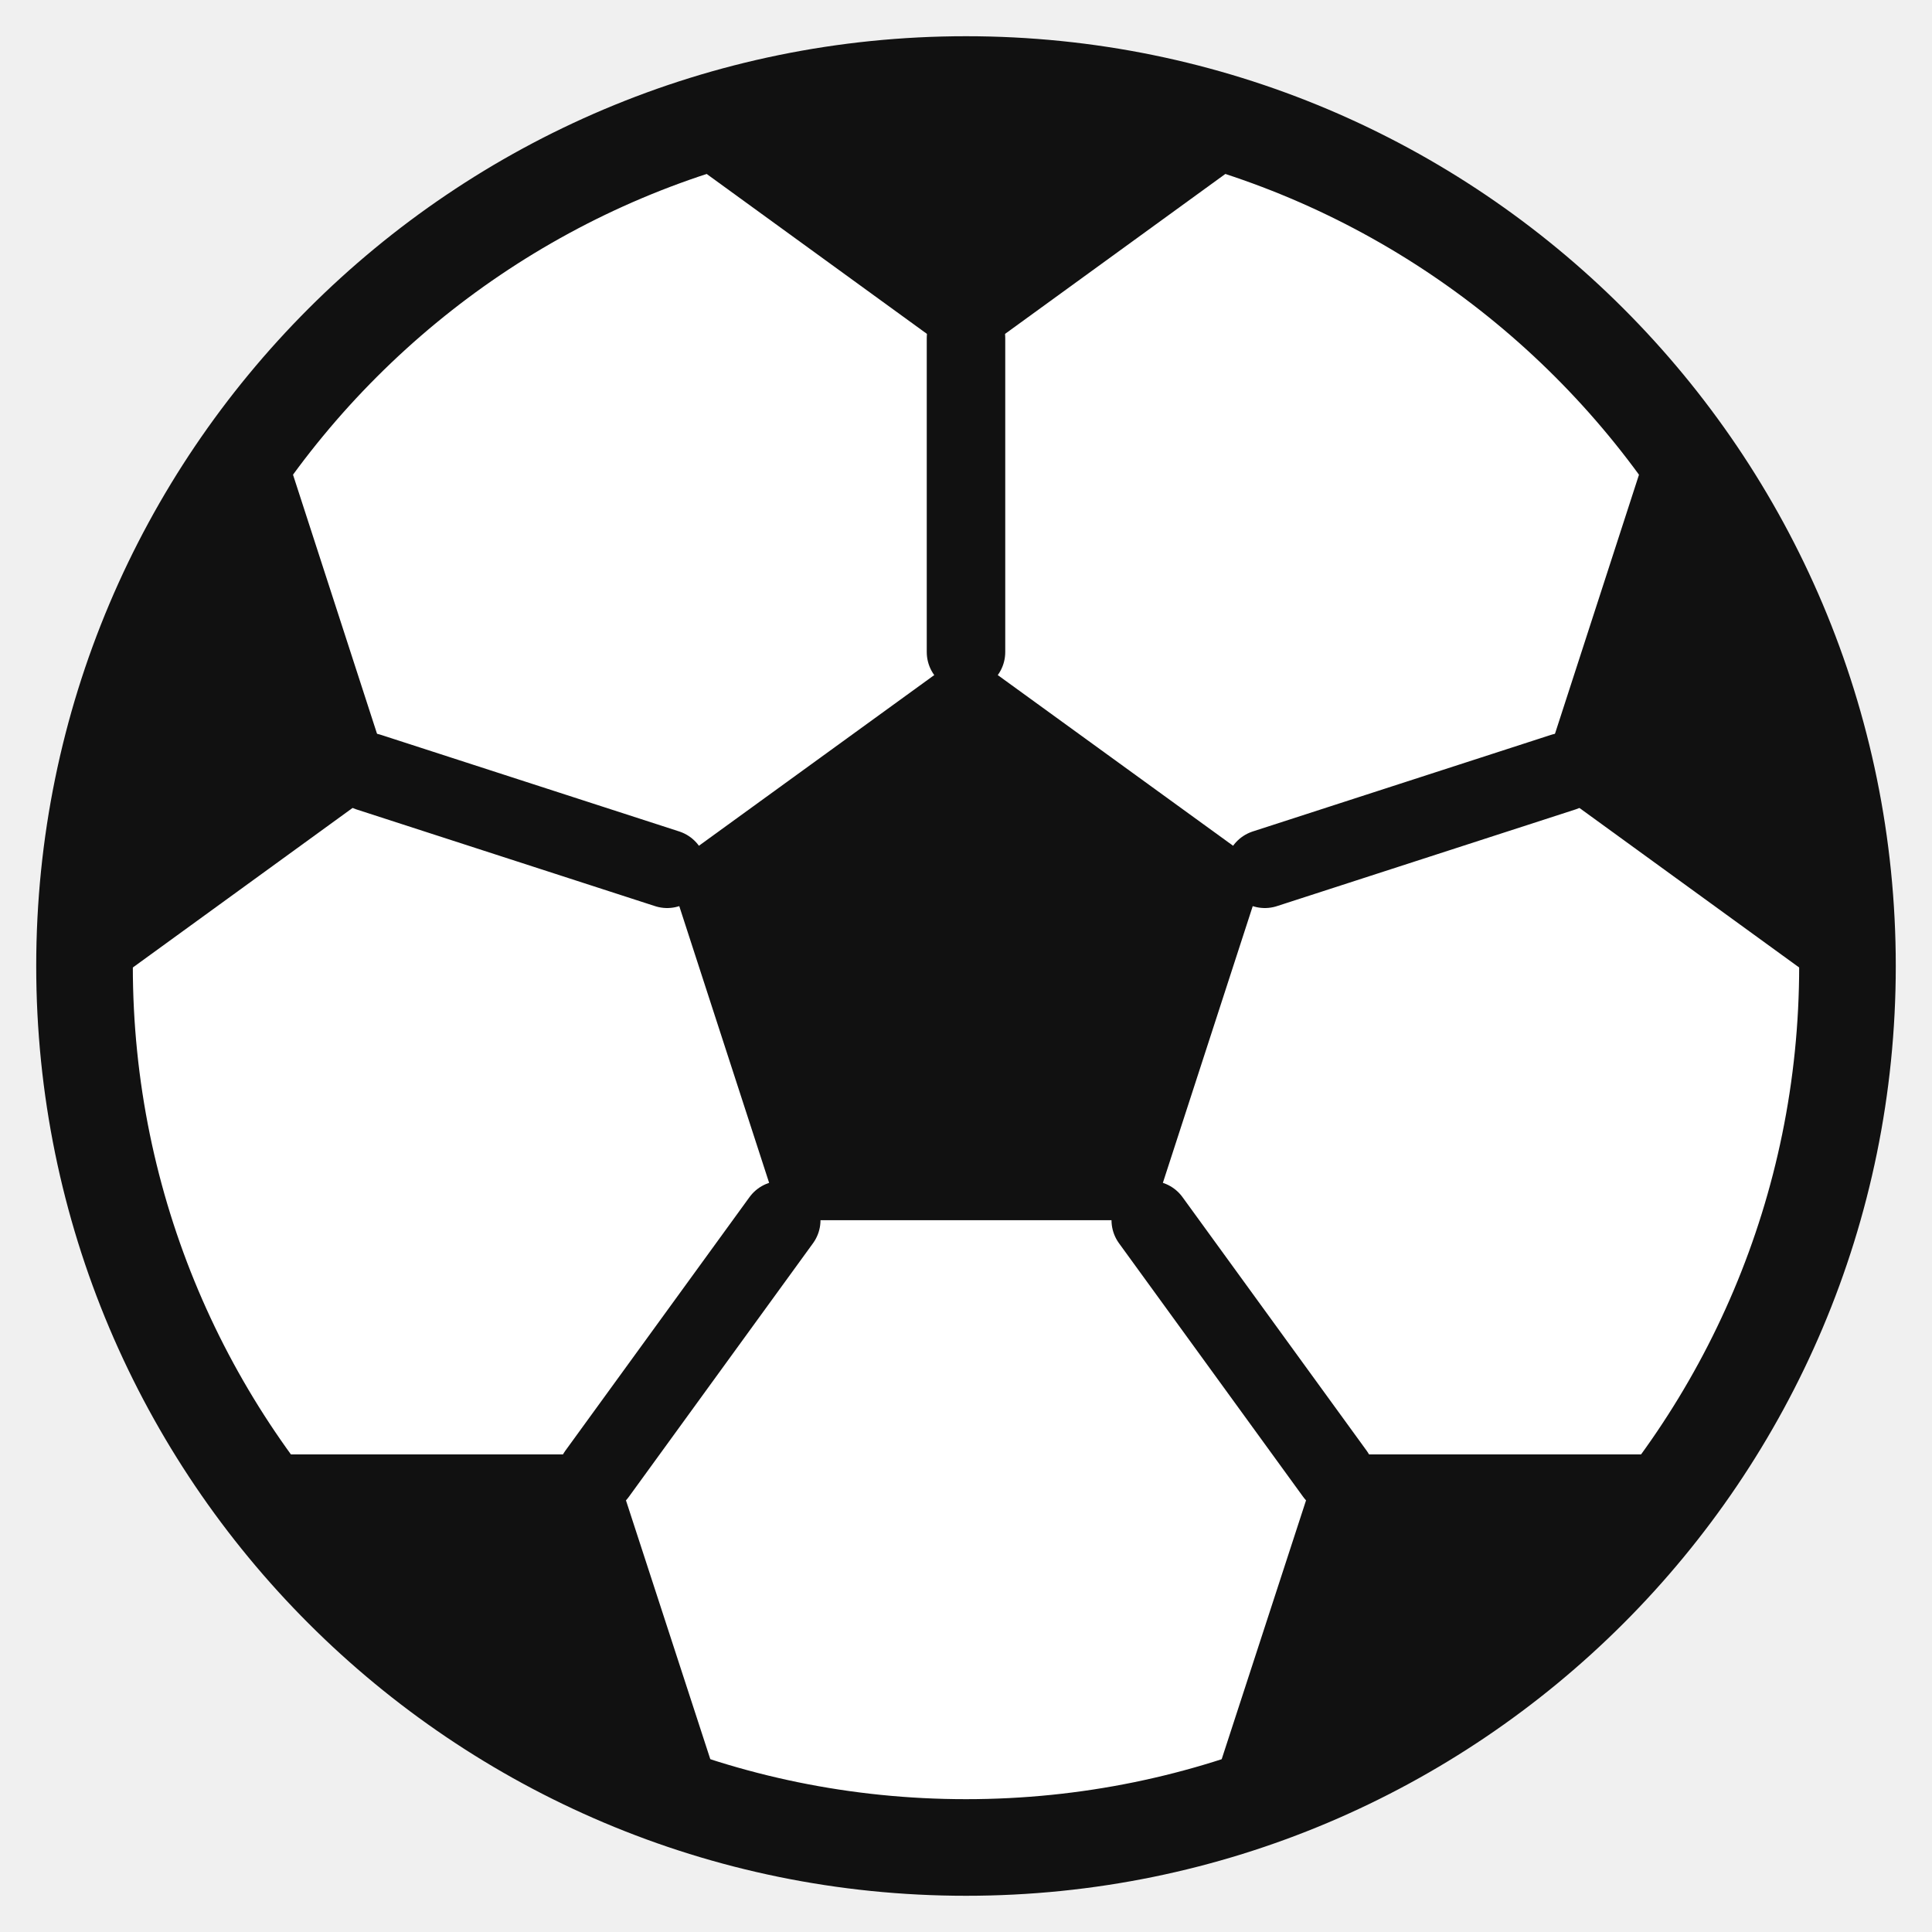
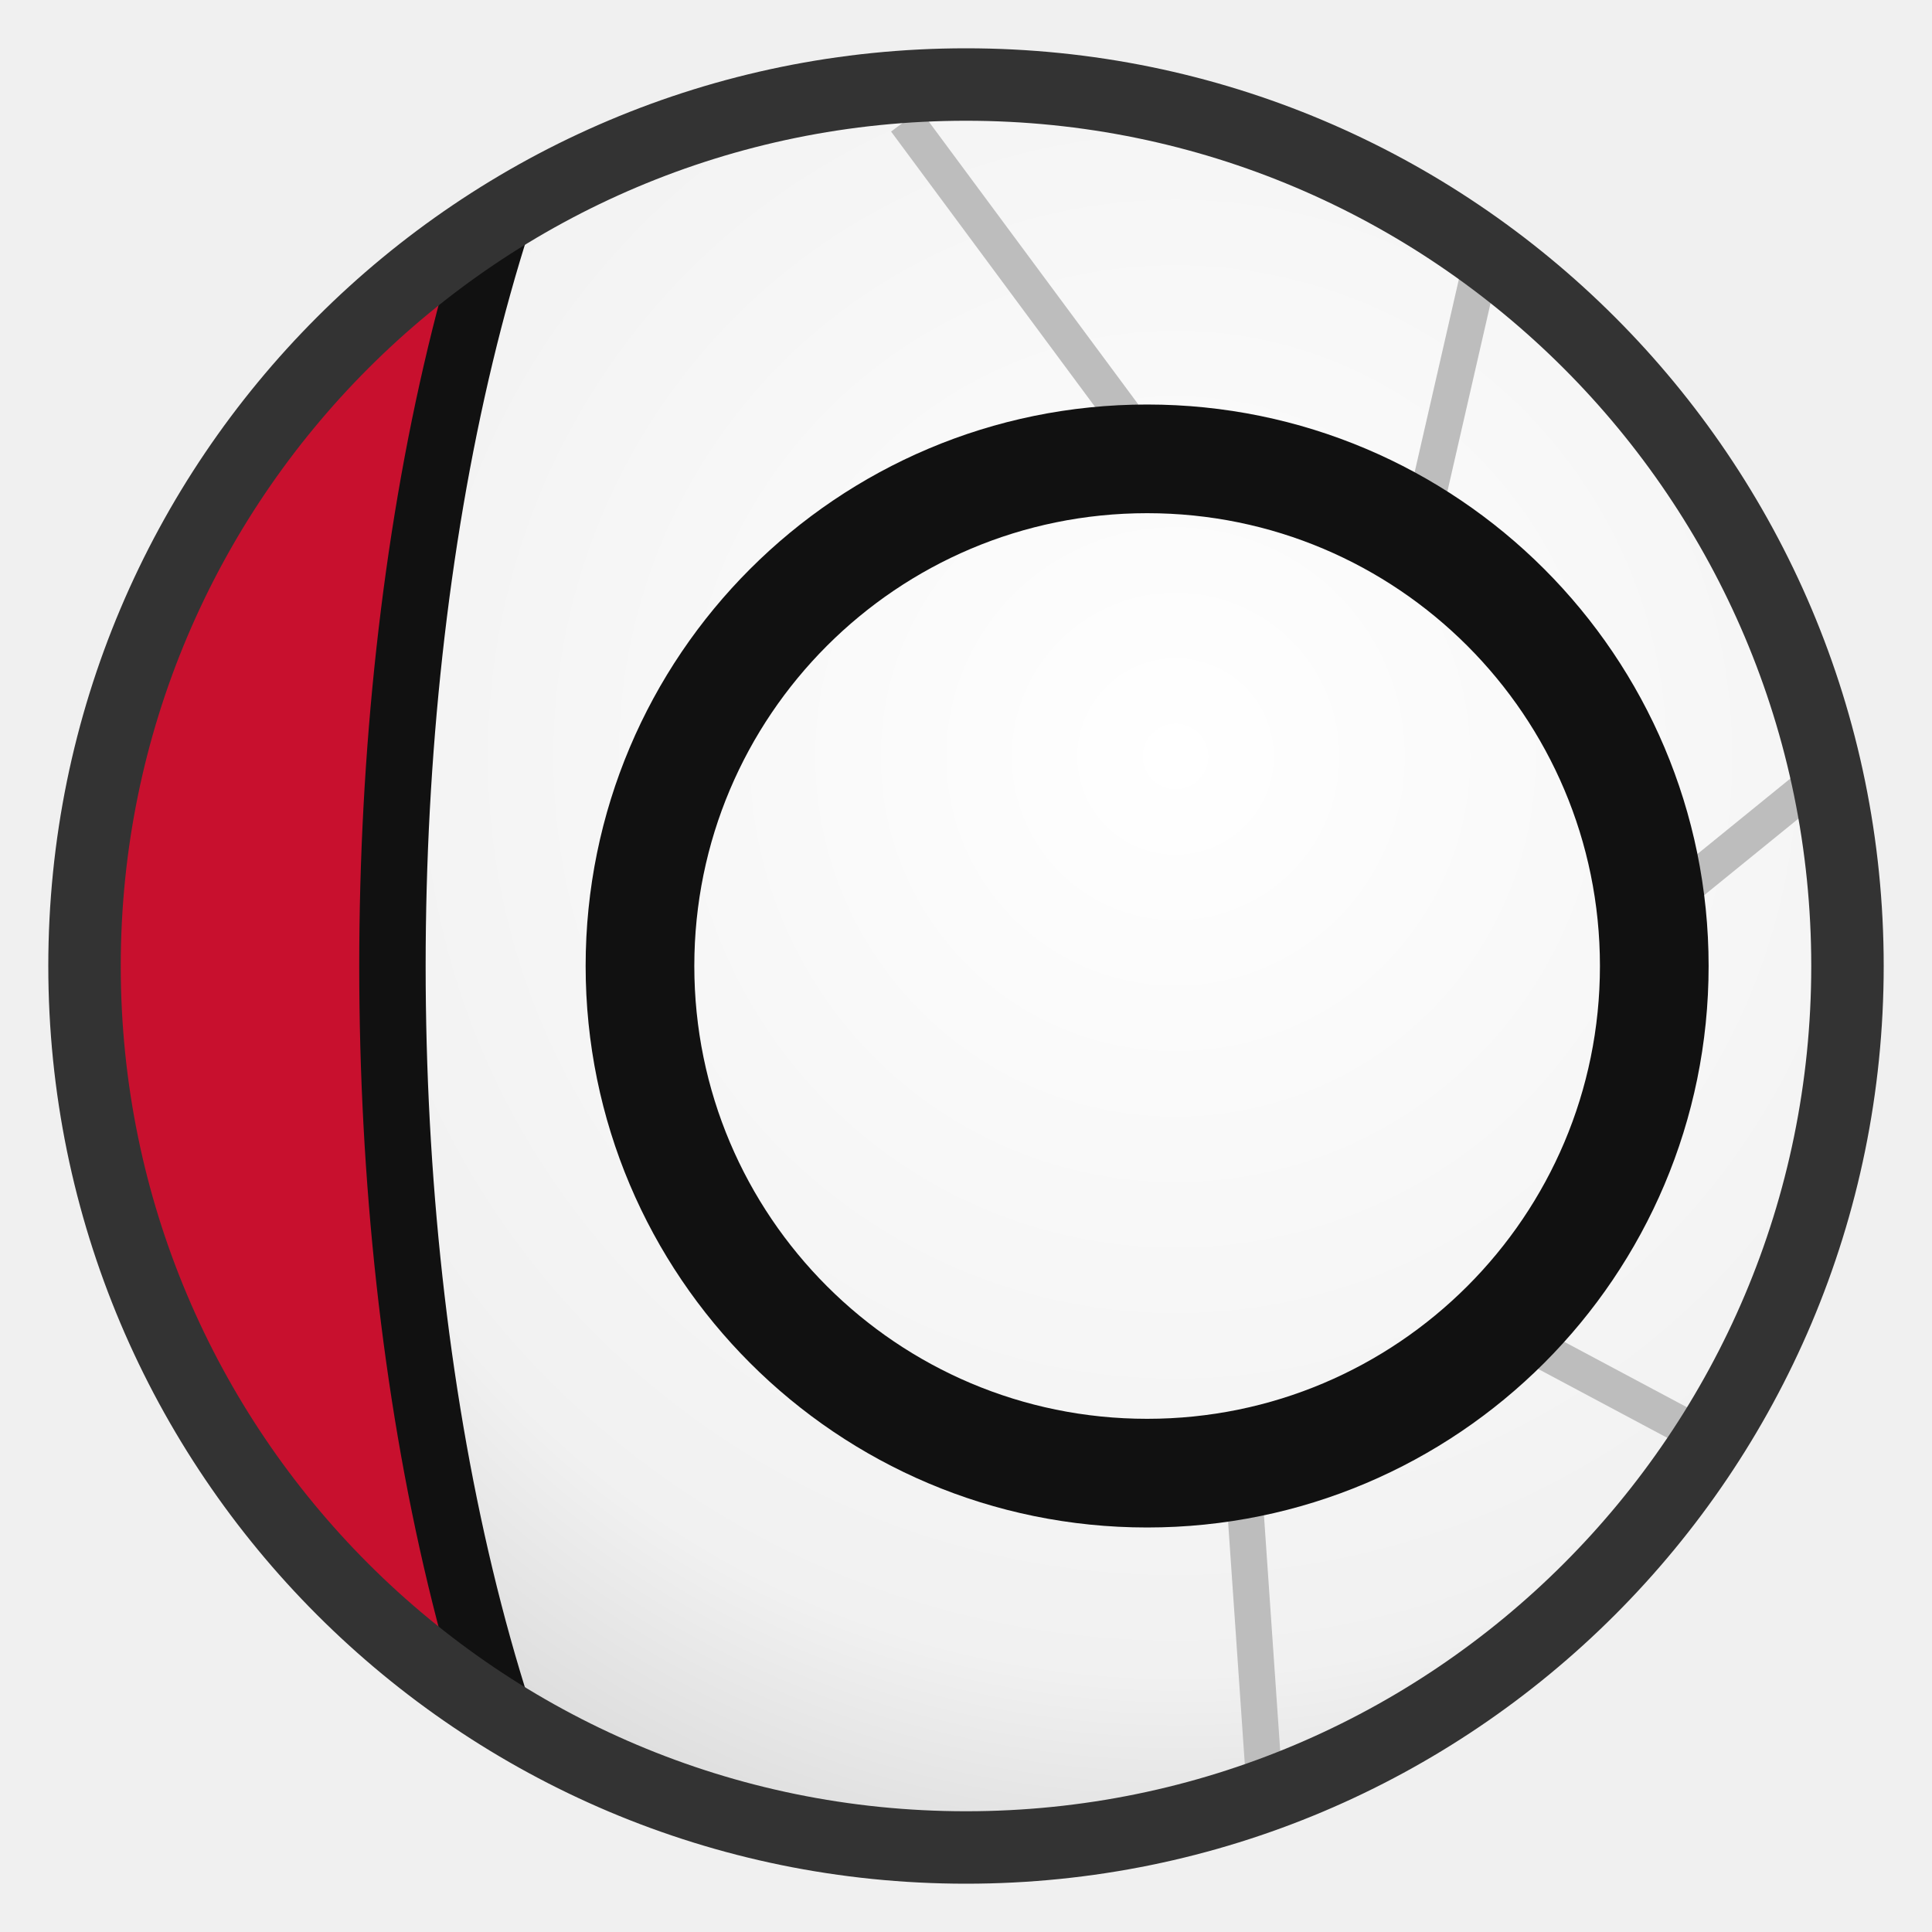
<svg xmlns="http://www.w3.org/2000/svg" width="32" height="32" viewBox="0 0 32 32">
  <defs>
-     <clipPath id="c">
+     <clipPath id="b">
      <circle cx="16" cy="16" r="14.6" />
    </clipPath>
+     <radialGradient id="s" cx="0.62" cy="0.38" r="0.75">
+       <stop offset="0" stop-color="#fff" />
+       <stop offset="0.7" stop-color="#f1f1f1" />
+       <stop offset="1" stop-color="#cfcfcf" />
+     </radialGradient>
  </defs>
-   <circle cx="16" cy="16" r="14.6" fill="#fff" />
-   <g clip-path="url(#c)" fill="#111">
-     <polygon points="16.00,6.00 10.67,2.13 12.71,-4.13 19.29,-4.13 21.33,2.13" />
-     <polygon points="25.51,12.91 27.54,6.65 34.13,6.65 36.16,12.91 30.84,16.78" />
-     <polygon points="21.88,24.09 28.46,24.09 30.50,30.35 25.17,34.22 19.84,30.35" />
-     <polygon points="10.12,24.09 12.16,30.35 6.83,34.22 1.50,30.35 3.54,24.09" />
-     <polygon points="6.49,12.91 1.16,16.78 -4.16,12.91 -2.13,6.65 4.46,6.65" />
+   <circle cx="16" cy="16" r="14.6" fill="url(#s)" />
+   <g clip-path="url(#b)">
+     <path d="M-2,-2 H11 C5,6 5,26 11,34 H-2Z" fill="#c8102e" />
+     <path d="M11,-2 C5,6 5,26 11,34" fill="none" stroke="#111" stroke-width="1.1" />
+     <path d="M5,-2 C0,6 0,26 5,34" fill="none" stroke="#7a0a1c" stroke-width="0.8" />
+     <g stroke="#bdbdbd" stroke-width="0.6" fill="none">
+       <path d="M15,2 L19,7.4 M24.5,4.5 L23.4,9.3 M30,13 L26.8,15.6 M28.6,24 L25.6,22.4 M21,30.4 L20.6,24.6" />
+     </g>
  </g>
-   <polygon points="16.00,10.80 20.95,14.39 19.06,20.21 12.94,20.21 11.05,14.39" fill="#111" />
-   <g stroke="#111" stroke-width="1.3" stroke-linecap="round">
-     <line x1="16.00" y1="10.80" x2="16.00" y2="5.60" />
-     <line x1="20.95" y1="14.39" x2="25.89" y2="12.79" />
-     <line x1="19.06" y1="20.21" x2="22.11" y2="24.41" />
-     <line x1="12.94" y1="20.21" x2="9.89" y2="24.41" />
-     <line x1="11.05" y1="14.39" x2="6.11" y2="12.79" />
-   </g>
-   <circle cx="16" cy="16" r="14.6" fill="none" stroke="#111" stroke-width="1.6" />
+   <circle cx="19" cy="16" r="8.4" fill="none" stroke="#111" stroke-width="1.8" />
+   <circle cx="16" cy="16" r="14.6" fill="none" stroke="#333" stroke-width="1.2" />
</svg>
